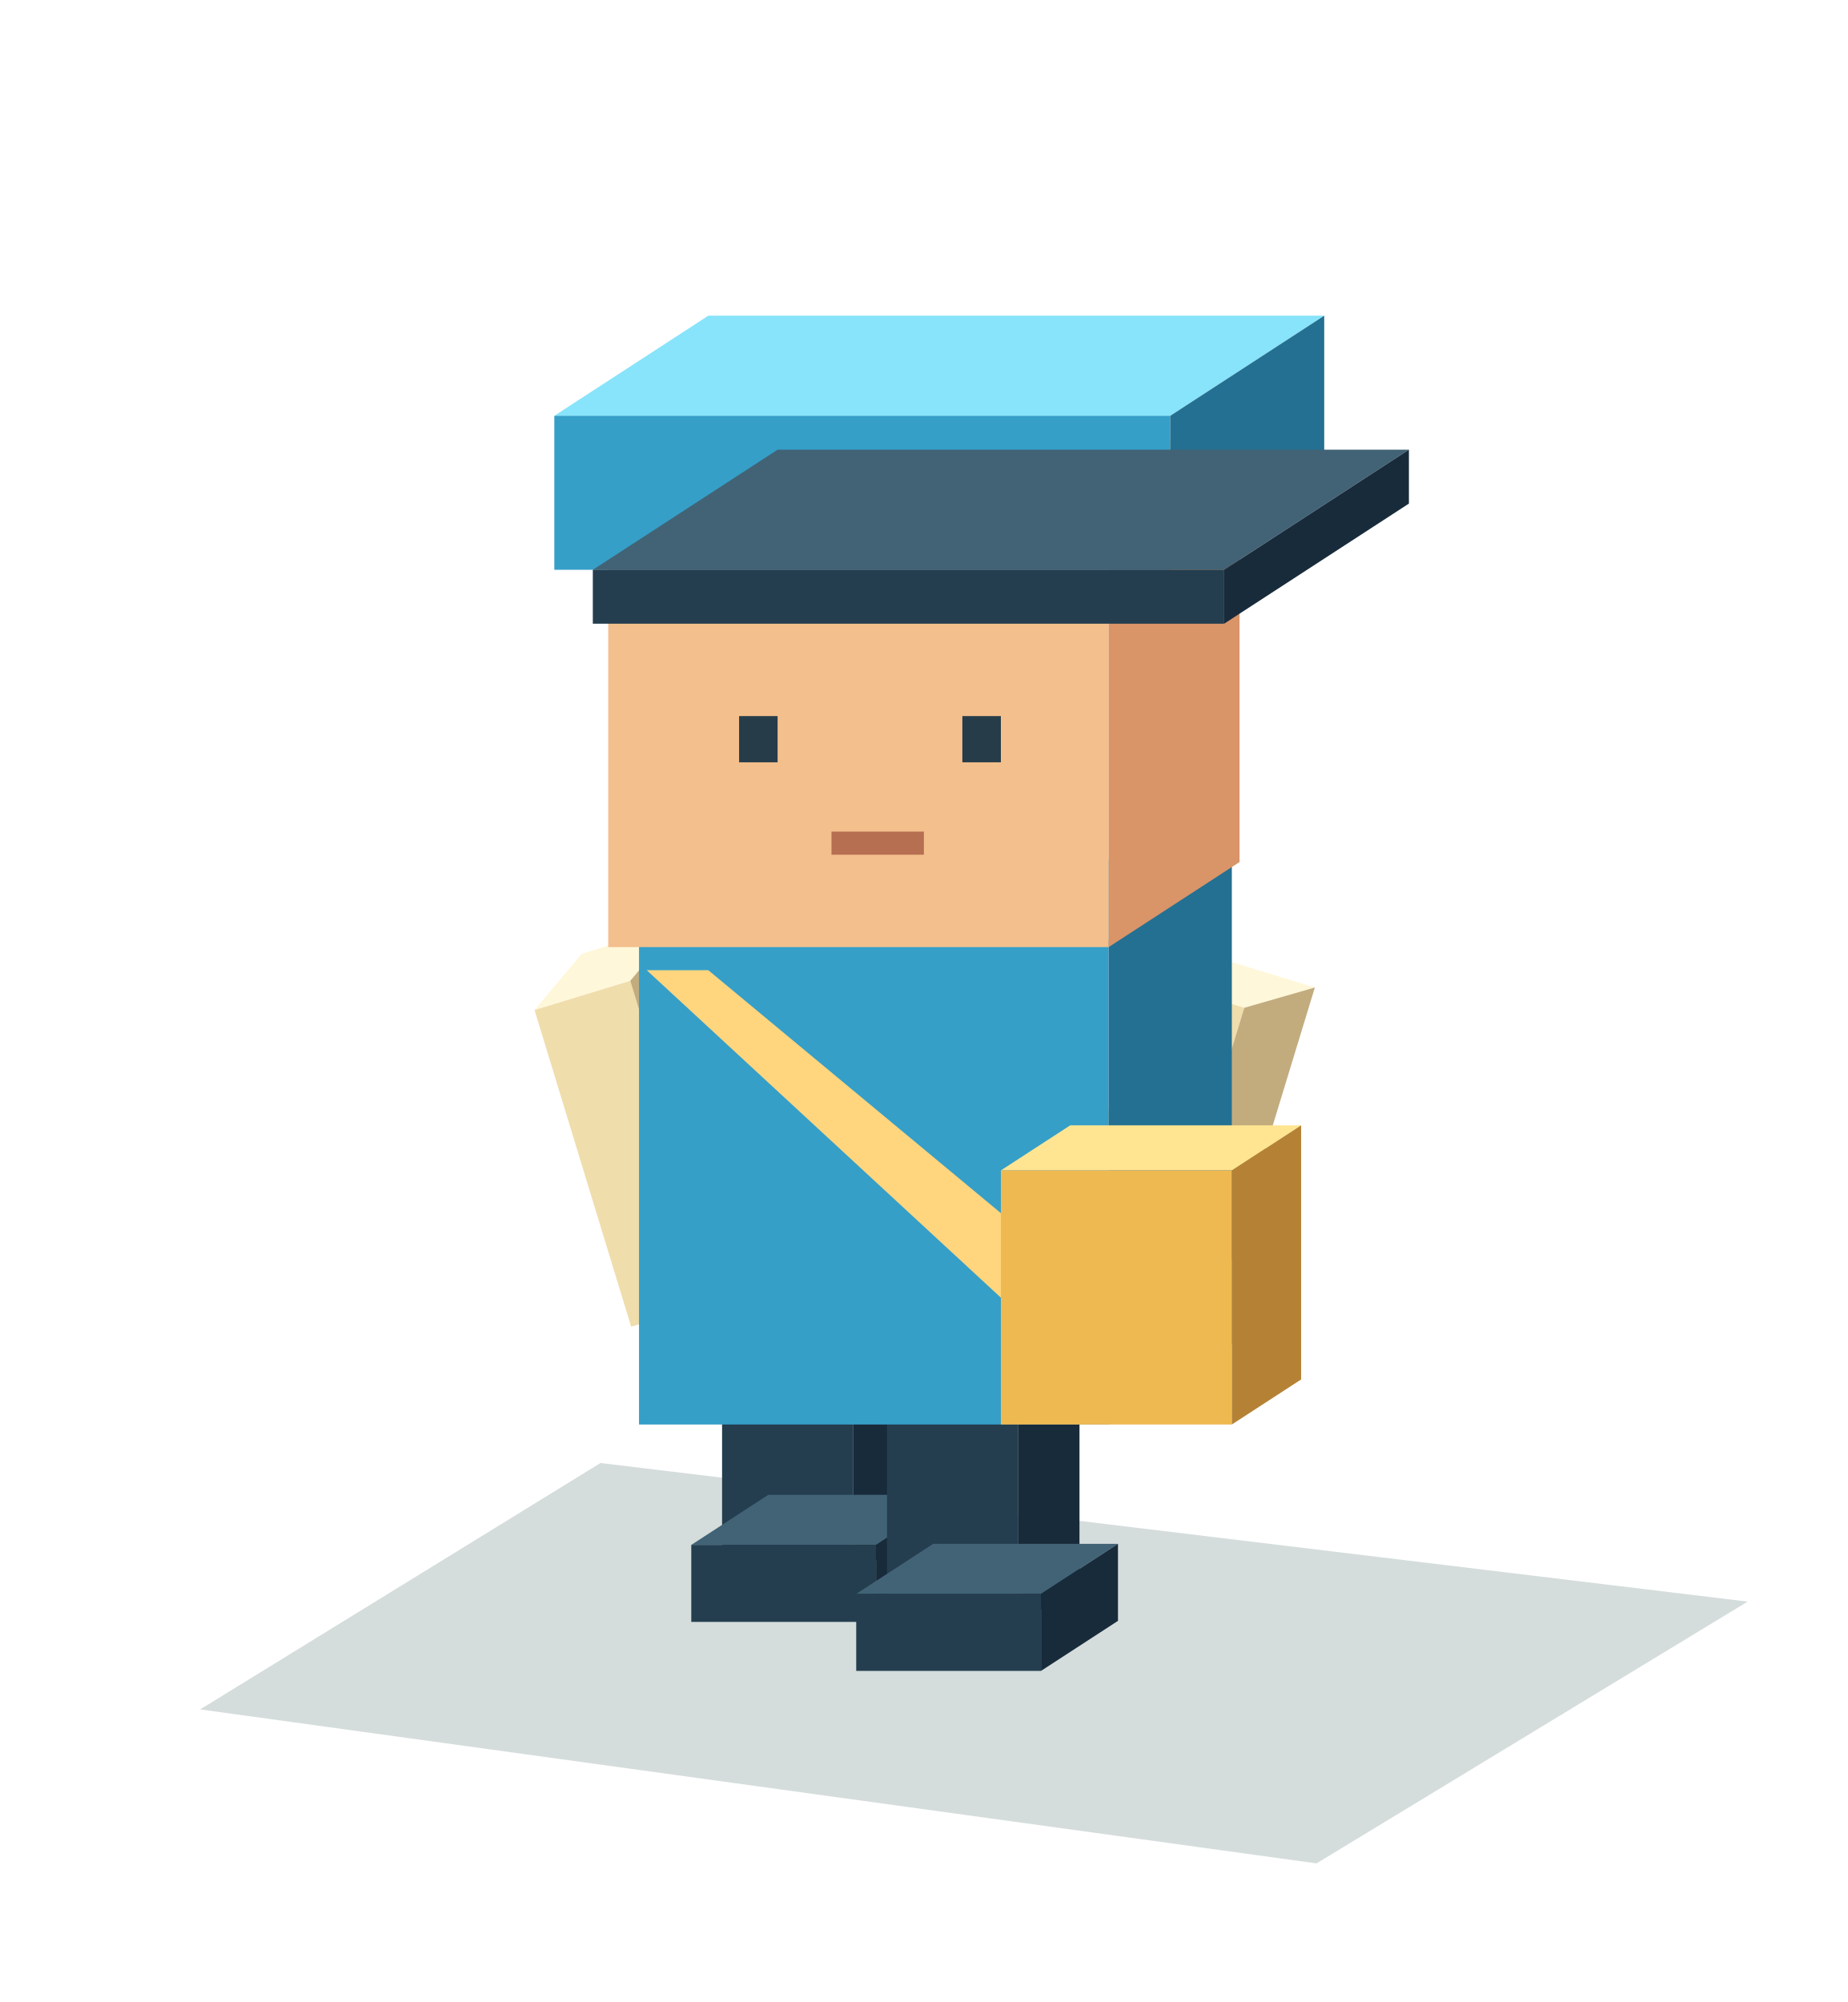
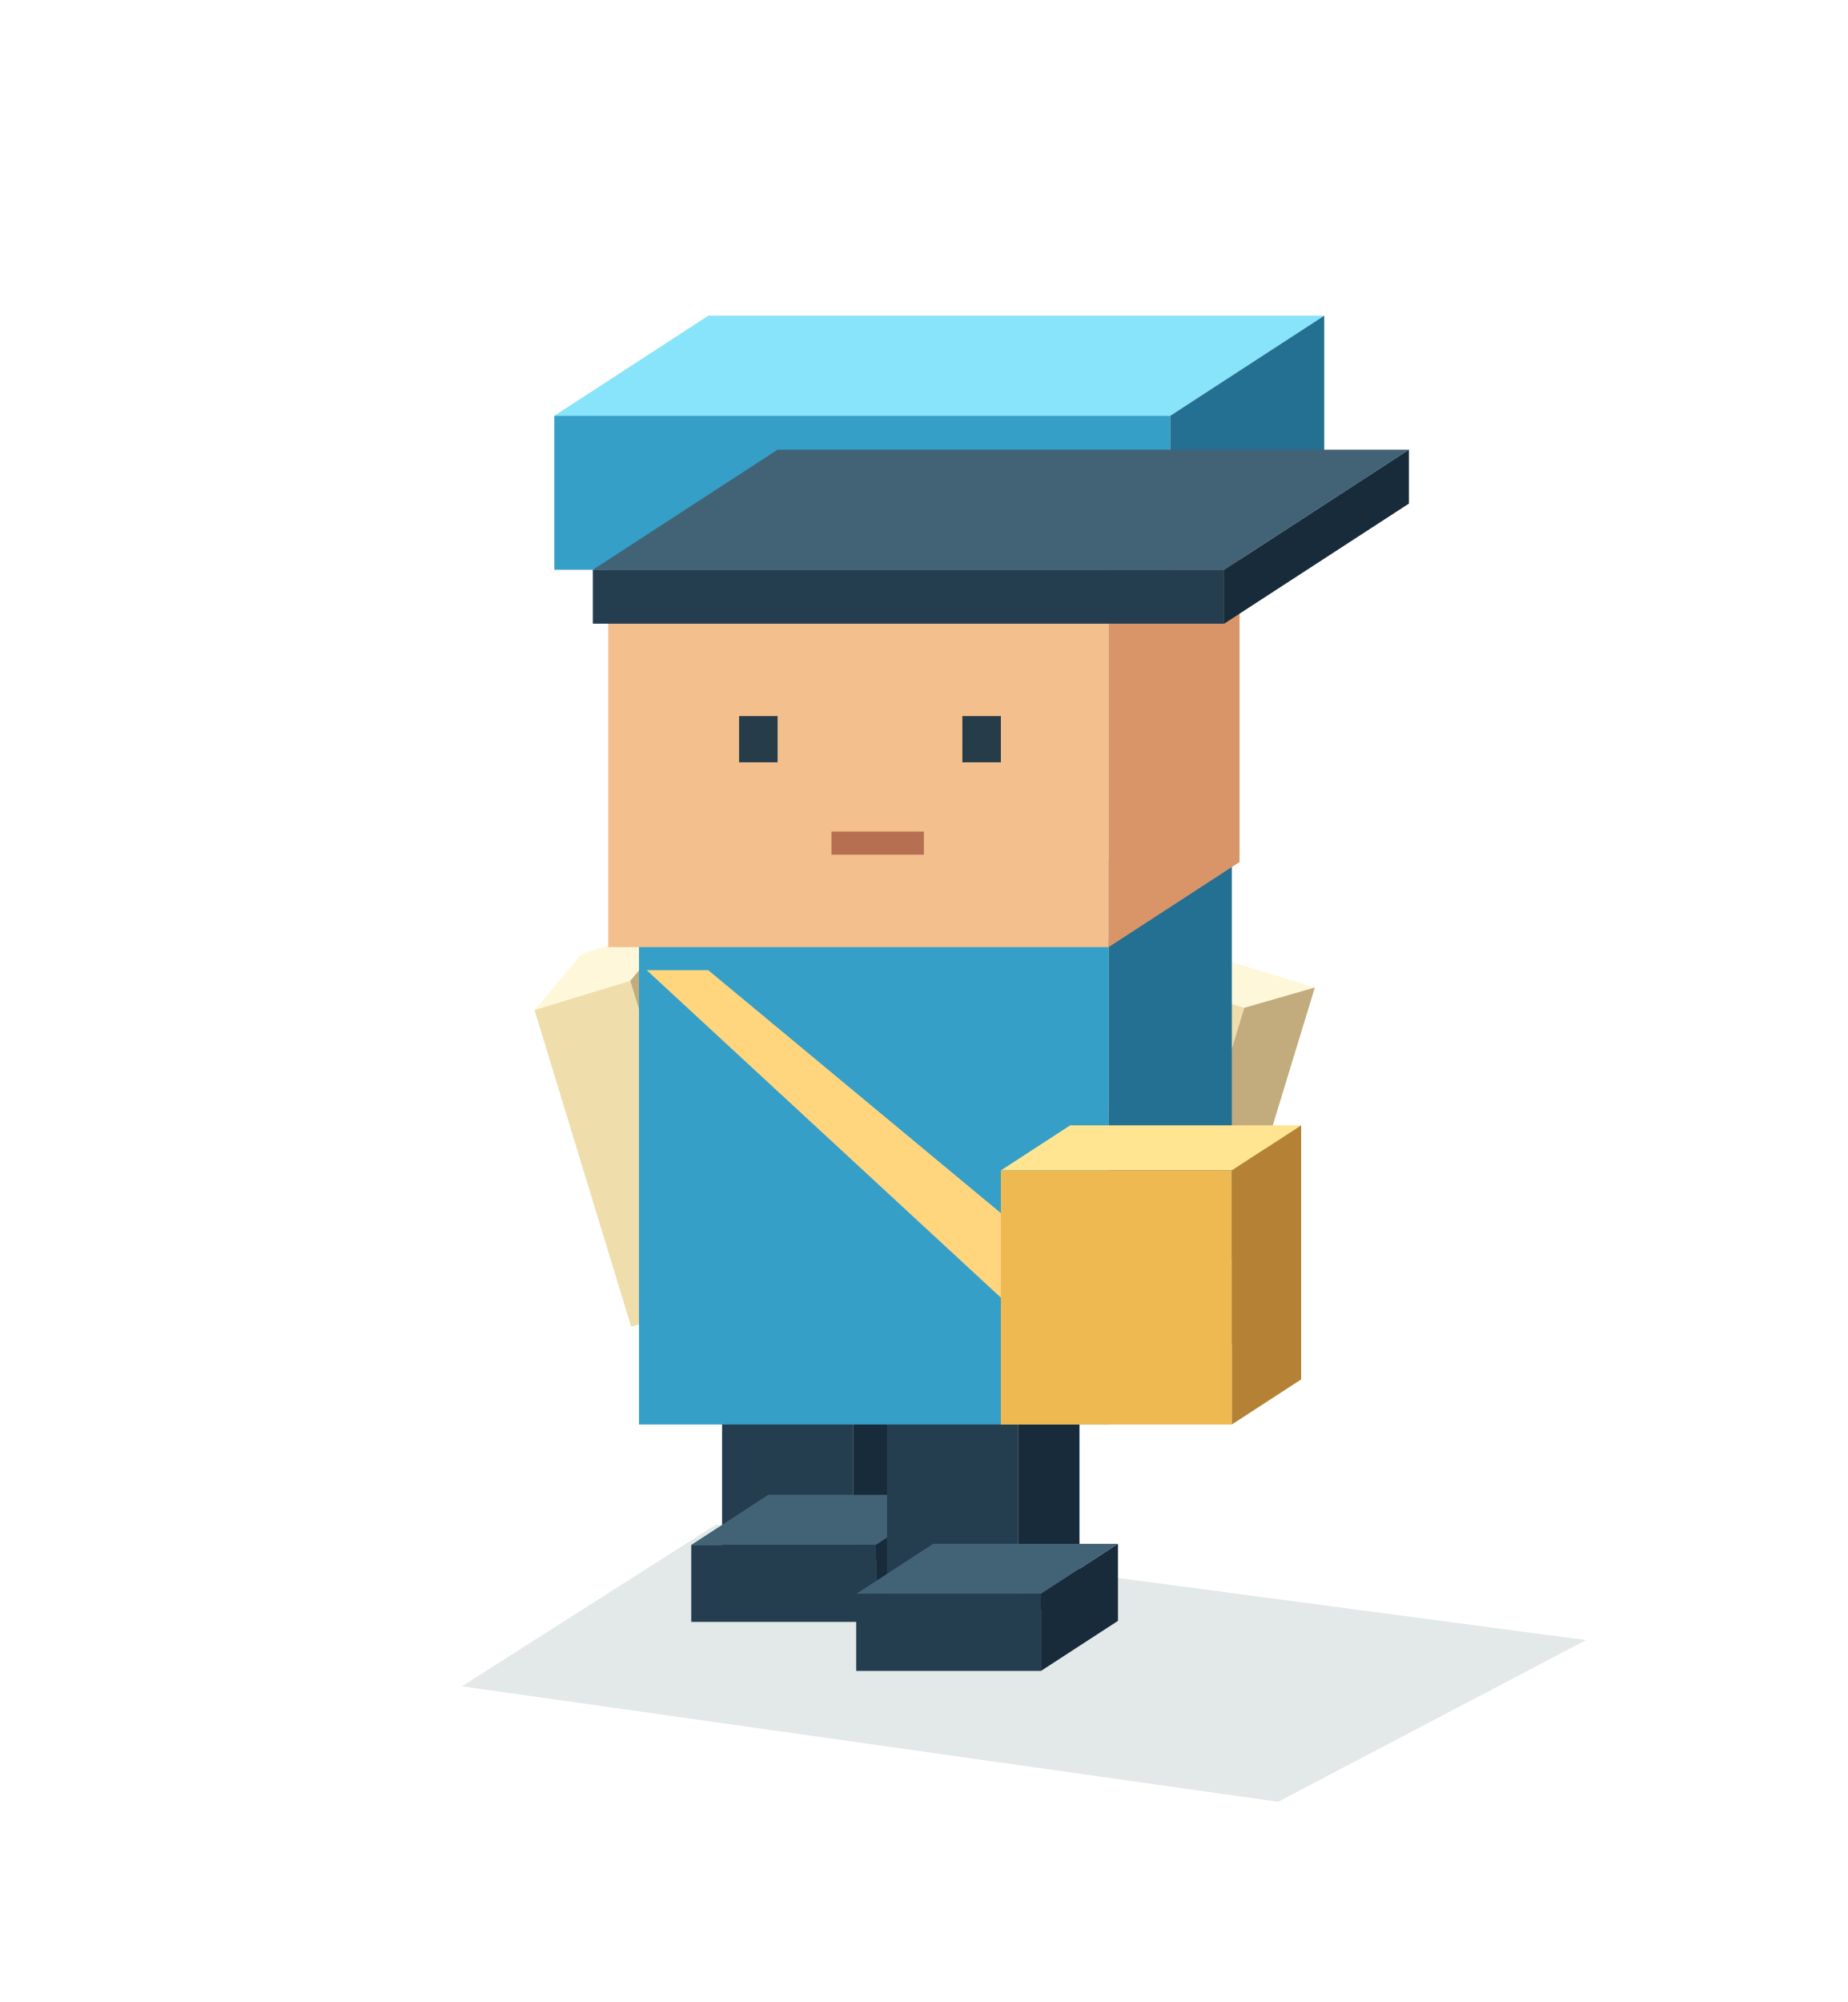
<svg xmlns="http://www.w3.org/2000/svg" width="240" height="260" viewBox="0 0 240 260">
-   <polygon points="26,222 171,242 227,208 78,190" fill="#224b4830" />
+   <polygon points="60,219 166,234 206,213 93,198" fill="#224b4820" />
  <polygon points="93.788,183 101.788,177.8 118.788,177.8 110.788,183" fill="#426376" />
  <rect x="93.788" y="183" width="17" height="21.636" fill="#243e50" />
  <polygon points="110.788,183 118.788,177.8 118.788,199.436 110.788,204.636" fill="#182b3b" />
  <polygon points="89.788,200.636 99.788,194.136 123.788,194.136 113.788,200.636" fill="#426376" />
  <rect x="89.788" y="200.636" width="24" height="10" fill="#243e50" />
  <polygon points="113.788,200.636 123.788,194.136 123.788,204.136 113.788,210.636" fill="#182b3b" />
  <polygon points="115.212,183 123.212,177.8 140.212,177.8 132.212,183" fill="#426376" />
  <rect x="115.212" y="183" width="17" height="28.0" fill="#243e50" />
  <polygon points="132.212,183 140.212,177.8 140.212,205.8 132.212,211.0" fill="#182b3b" />
  <polygon points="111.212,207.0 121.212,200.5 145.212,200.5 135.212,207.0" fill="#426376" />
  <rect x="111.212" y="207.0" width="24" height="10" fill="#243e50" />
  <polygon points="135.212,207.0 145.212,200.5 145.212,210.5 135.212,217.0" fill="#182b3b" />
  <g transform="rotate(-16.97056 77 132)">
    <polygon points="70,129 78,123.8 91,123.8 83,129" fill="#fff7d9" />
    <rect x="70" y="129" width="13" height="43" fill="#f0ddac" />
    <polygon points="83,129 91,123.8 91,166.8 83,172" fill="#c2ac7e" />
  </g>
  <g transform="rotate(16.97056 155 132)">
    <polygon points="148,129 156,123.8 169,123.8 161,129" fill="#fff7d9" />
    <rect x="148" y="129" width="13" height="43" fill="#f0ddac" />
    <polygon points="161,129 169,123.8 169,166.8 161,172" fill="#c2ac7e" />
  </g>
  <polygon points="83,122 99,111.6 160,111.6 144,122" fill="#87e4fa" />
  <rect x="83" y="122" width="61" height="63" fill="#359fc8" />
  <polygon points="144,122 160,111.6 160,174.6 144,185" fill="#247092" />
  <polygon points="79,68 96,56.95 161,56.95 144,68" fill="#ffe5b5" />
  <rect x="79" y="68" width="65" height="55" fill="#f3bf8c" />
  <polygon points="144,68 161,56.95 161,111.95 144,123" fill="#d99468" />
  <polygon points="72,54 92,41.0 172,41.0 152,54" fill="#87e4fa" />
  <rect x="72" y="54" width="80" height="20" fill="#359fc8" />
  <polygon points="152,54 172,41.0 172,61.0 152,74" fill="#247092" />
  <polygon points="77,74 101,58.4 183,58.4 159,74" fill="#426376" />
  <rect x="77" y="74" width="82" height="7" fill="#243e50" />
  <polygon points="159,74 183,58.4 183,65.4 159,81" fill="#182b3b" />
  <rect x="96" y="93" width="5" height="6" fill="#263c49" />
  <rect x="125" y="93" width="5" height="6" fill="#263c49" />
  <rect x="108" y="108" width="12" height="3" fill="#b66f51" />
  <polygon points="84,126 92,126 145,170 137,175" fill="#ffd57e" />
  <polygon points="130,152 139,146.15 169,146.15 160,152" fill="#ffe591" />
  <rect x="130" y="152" width="30" height="33" fill="#efb951" />
  <polygon points="160,152 169,146.15 169,179.15 160,185" fill="#b58235" />
</svg>
